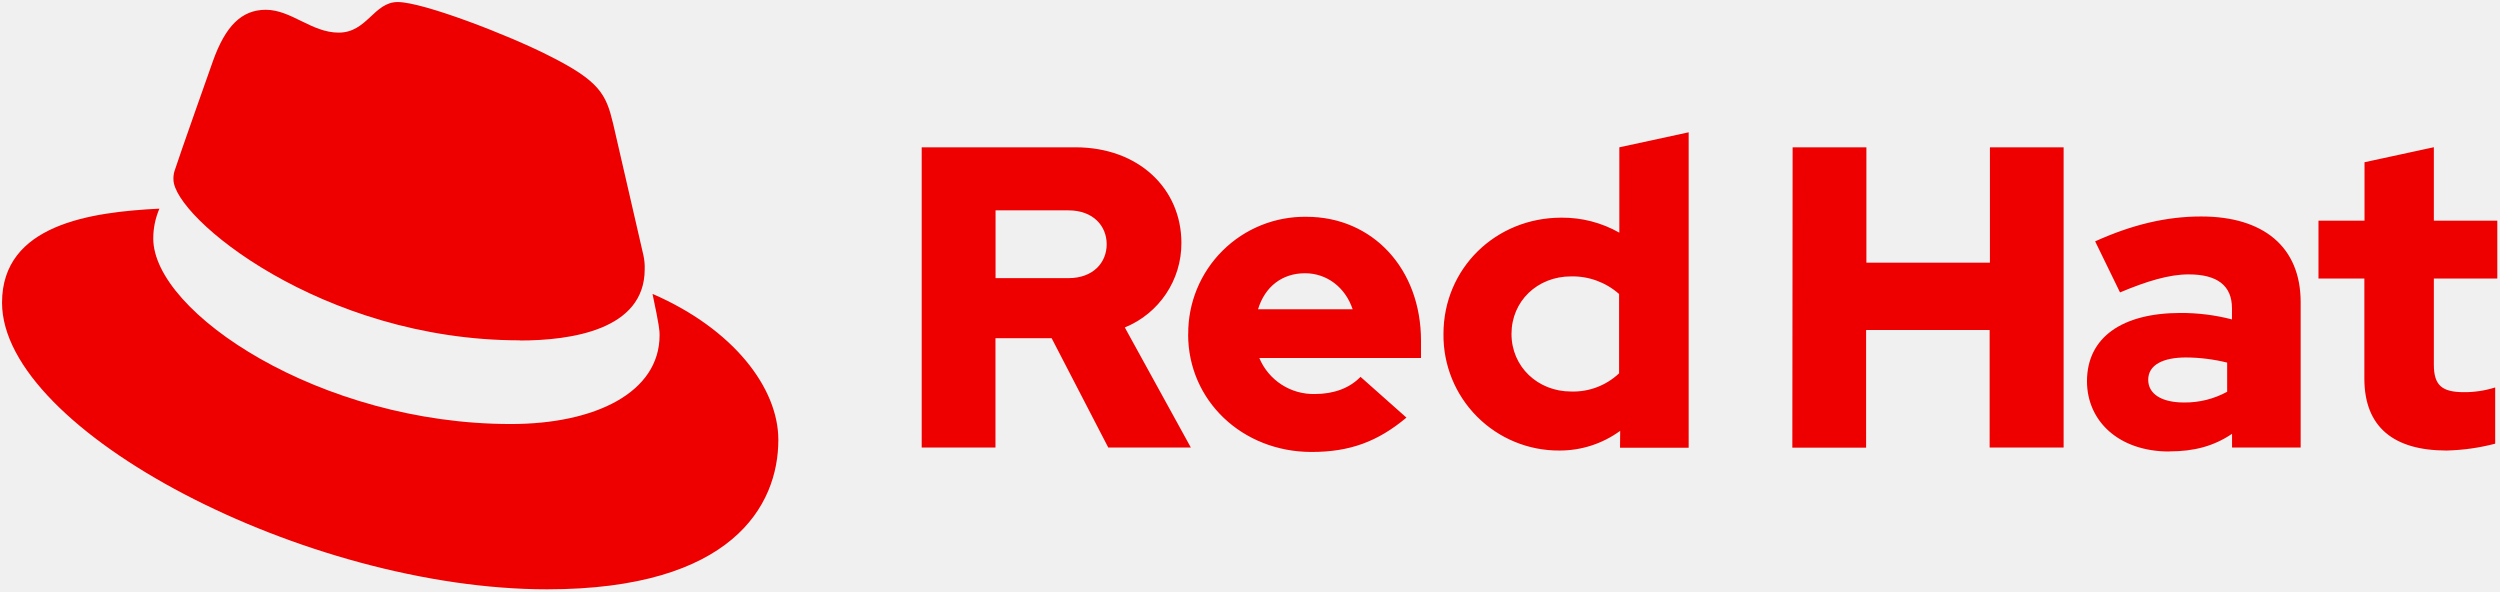
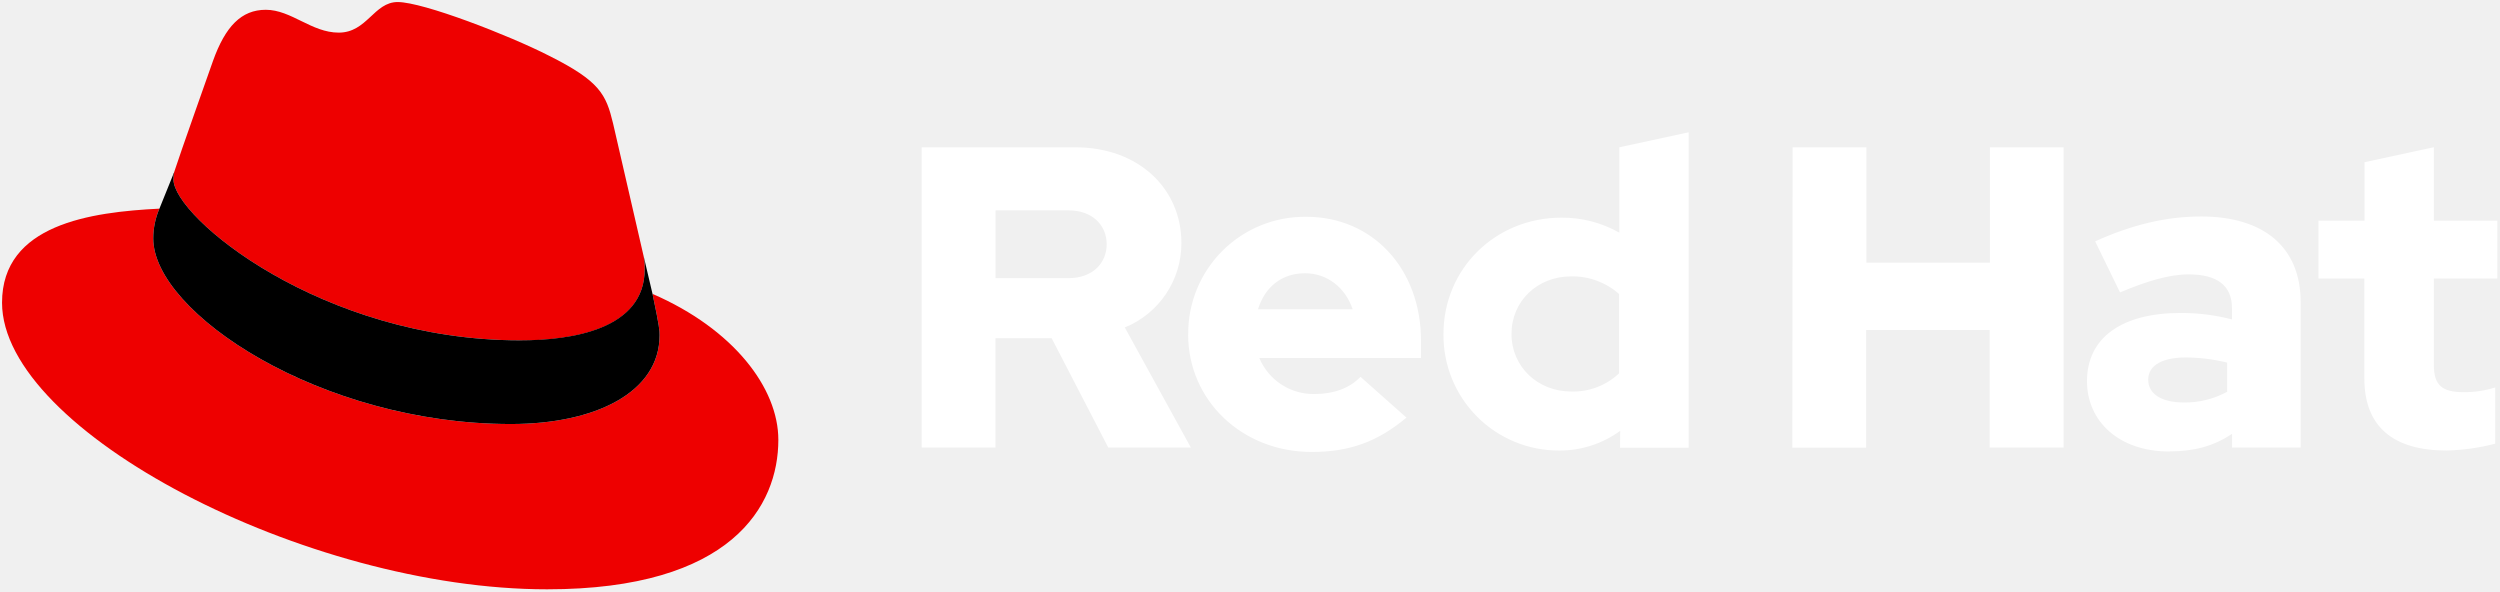
<svg xmlns="http://www.w3.org/2000/svg" id="Layer_1" data-name="Layer 1" viewBox="0 0 613 145">
  <defs>
-     <style>.cls-1{fill:#e00;}</style>
+     <style>.cls-1{fill:#e00;}.cls-2{fill:#fff;}</style>
  </defs>
  <path class="cls-1" d="M127.47,83.49c12.51,0,30.61-2.58,30.61-17.46a14,14,0,0,0-.31-3.42l-7.45-32.36c-1.72-7.12-3.23-10.35-15.73-16.6C124.89,8.69,103.76.5,97.51.5,91.69.5,90,8,83.06,8c-6.68,0-11.64-5.6-17.89-5.6-6,0-9.91,4.09-12.93,12.5,0,0-8.41,23.72-9.49,27.16A6.43,6.43,0,0,0,42.53,44c0,9.22,36.3,39.45,84.94,39.45M160,72.07c1.73,8.19,1.73,9.05,1.73,10.13,0,14-15.74,21.77-36.43,21.77C78.54,104,37.58,76.6,37.58,58.49a18.45,18.45,0,0,1,1.51-7.33C22.27,52,.5,55,.5,74.22c0,31.48,74.59,70.28,133.65,70.28,45.28,0,56.7-20.48,56.7-36.65,0-12.72-11-27.16-30.83-35.78" />
-   <path class="cls-1" d="M579.74,92.8c0,11.89,7.15,17.67,20.19,17.67a52.11,52.11,0,0,0,11.89-1.68V95a24.84,24.84,0,0,1-7.68,1.16c-5.37,0-7.36-1.68-7.36-6.73V68.3h15.56V54.1H596.78v-18l-17,3.68V54.1H568.49V68.3h11.25Zm-53,.32c0-3.68,3.69-5.47,9.26-5.47a43.12,43.12,0,0,1,10.1,1.26v7.15a21.51,21.51,0,0,1-10.63,2.63c-5.46,0-8.73-2.1-8.73-5.57m5.2,17.56c6,0,10.84-1.26,15.36-4.31v3.37h16.82V74.08c0-13.56-9.14-21-24.39-21-8.52,0-16.94,2-26,6.1l6.1,12.52c6.52-2.74,12-4.42,16.83-4.42,7,0,10.62,2.73,10.62,8.31v2.73a49.53,49.53,0,0,0-12.62-1.58c-14.31,0-22.93,6-22.93,16.73,0,9.78,7.78,17.24,20.19,17.24m-92.44-.94h18.09V80.92h30.29v28.82H506V36.12H487.93V64.41H457.64V36.12H439.55ZM370.62,81.87c0-8,6.31-14.1,14.62-14.1A17.22,17.22,0,0,1,397,72.09V91.54A16.36,16.36,0,0,1,385.24,96c-8.2,0-14.62-6.1-14.62-14.09m26.61,27.87h16.83V32.44l-17,3.68V57.05a28.3,28.3,0,0,0-14.2-3.68c-16.19,0-28.92,12.51-28.92,28.5a28.25,28.25,0,0,0,28.4,28.6,25.12,25.12,0,0,0,14.93-4.83ZM320,67c5.36,0,9.88,3.47,11.67,8.83H308.47C310.15,70.3,314.36,67,320,67M291.33,82c0,16.2,13.25,28.82,30.28,28.82,9.36,0,16.2-2.53,23.25-8.42l-11.26-10c-2.63,2.74-6.52,4.21-11.14,4.21a14.39,14.39,0,0,1-13.68-8.83h39.65V83.55c0-17.67-11.88-30.39-28.08-30.39a28.57,28.57,0,0,0-29,28.81M262,51.58c6,0,9.36,3.78,9.36,8.31S268,68.2,262,68.2H244.11V51.58Zm-36,58.16h18.09V82.92h13.77l13.89,26.82H292l-16.2-29.45a22.27,22.27,0,0,0,13.88-20.72c0-13.25-10.41-23.45-26-23.45H226Z" />
+   <path d="M160,72.07c1.73,8.19,1.73,9.05,1.73,10.13,0,14-15.74,21.77-36.43,21.77C78.54,104,37.58,76.6,37.58,58.49a18.45,18.45,0,0,1,1.51-7.33l3.66-9.06A6.43,6.43,0,0,0,42.53,44c0,9.22,36.3,39.45,84.94,39.45,12.51,0,30.61-2.58,30.61-17.46a14,14,0,0,0-.31-3.42Z" />
+   <path class="cls-2" d="M579.74,92.8c0,11.89,7.15,17.67,20.19,17.67a52.11,52.11,0,0,0,11.89-1.68V95a24.84,24.84,0,0,1-7.68,1.16c-5.37,0-7.36-1.68-7.36-6.73V68.3h15.56V54.1H596.78v-18l-17,3.68V54.1H568.49V68.3h11.25Zm-53,.32c0-3.68,3.69-5.47,9.26-5.47a43.12,43.12,0,0,1,10.1,1.26v7.15a21.51,21.51,0,0,1-10.63,2.63c-5.46,0-8.73-2.1-8.73-5.57m5.2,17.56c6,0,10.84-1.26,15.36-4.31v3.37h16.82V74.08c0-13.56-9.14-21-24.39-21-8.52,0-16.94,2-26,6.1l6.1,12.52c6.52-2.74,12-4.42,16.83-4.42,7,0,10.62,2.73,10.62,8.31v2.73a49.53,49.53,0,0,0-12.62-1.58c-14.31,0-22.93,6-22.93,16.73,0,9.78,7.78,17.24,20.19,17.24m-92.44-.94h18.09V80.92h30.29v28.82H506V36.12H487.93V64.41H457.64V36.12H439.55ZM370.62,81.87c0-8,6.31-14.1,14.62-14.1A17.22,17.22,0,0,1,397,72.09V91.54A16.36,16.36,0,0,1,385.24,96c-8.2,0-14.62-6.1-14.62-14.09m26.61,27.87h16.83V32.44l-17,3.68V57.05a28.3,28.3,0,0,0-14.2-3.68c-16.19,0-28.92,12.51-28.92,28.5a28.25,28.25,0,0,0,28.4,28.6,25.12,25.12,0,0,0,14.93-4.83ZM320,67c5.36,0,9.88,3.47,11.67,8.83H308.47C310.15,70.3,314.36,67,320,67M291.33,82c0,16.2,13.25,28.82,30.28,28.82,9.36,0,16.2-2.53,23.25-8.42l-11.26-10c-2.63,2.74-6.52,4.21-11.14,4.21a14.39,14.39,0,0,1-13.68-8.83h39.65V83.55c0-17.67-11.88-30.39-28.08-30.39a28.57,28.57,0,0,0-29,28.81M262,51.58c6,0,9.36,3.78,9.36,8.31S268,68.2,262,68.2H244.11V51.58Zm-36,58.16h18.09V82.92h13.77l13.89,26.82H292l-16.2-29.45a22.27,22.27,0,0,0,13.88-20.72c0-13.25-10.41-23.45-26-23.45H226Z" />
</svg>
